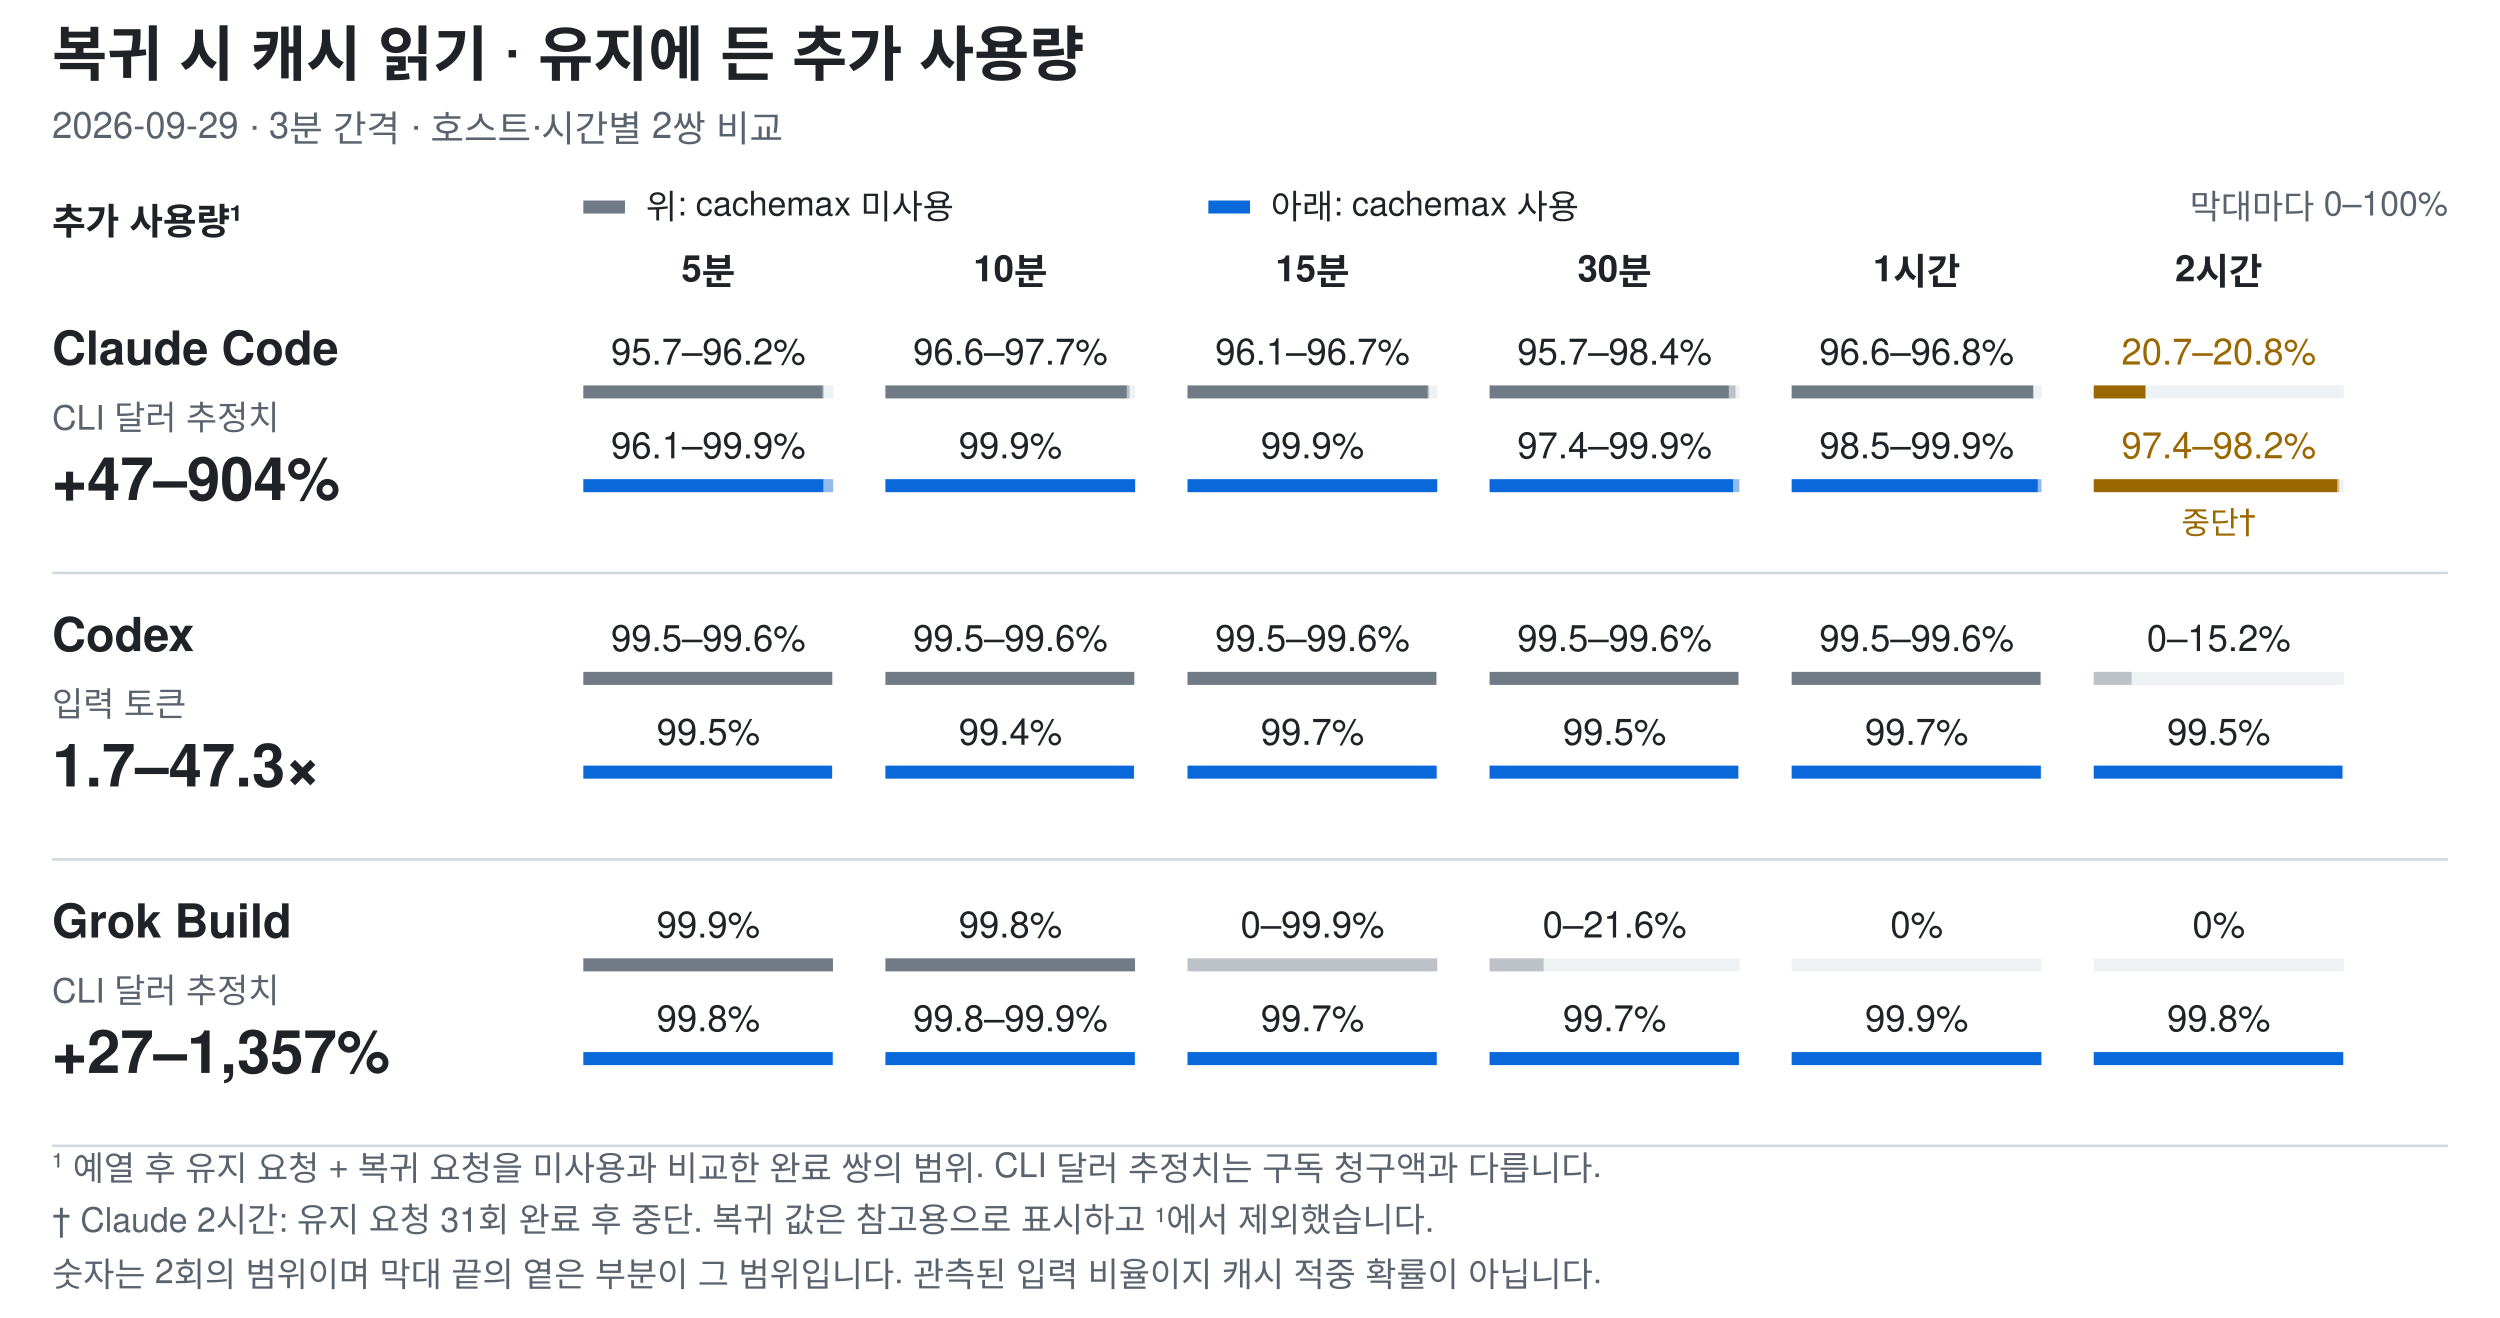
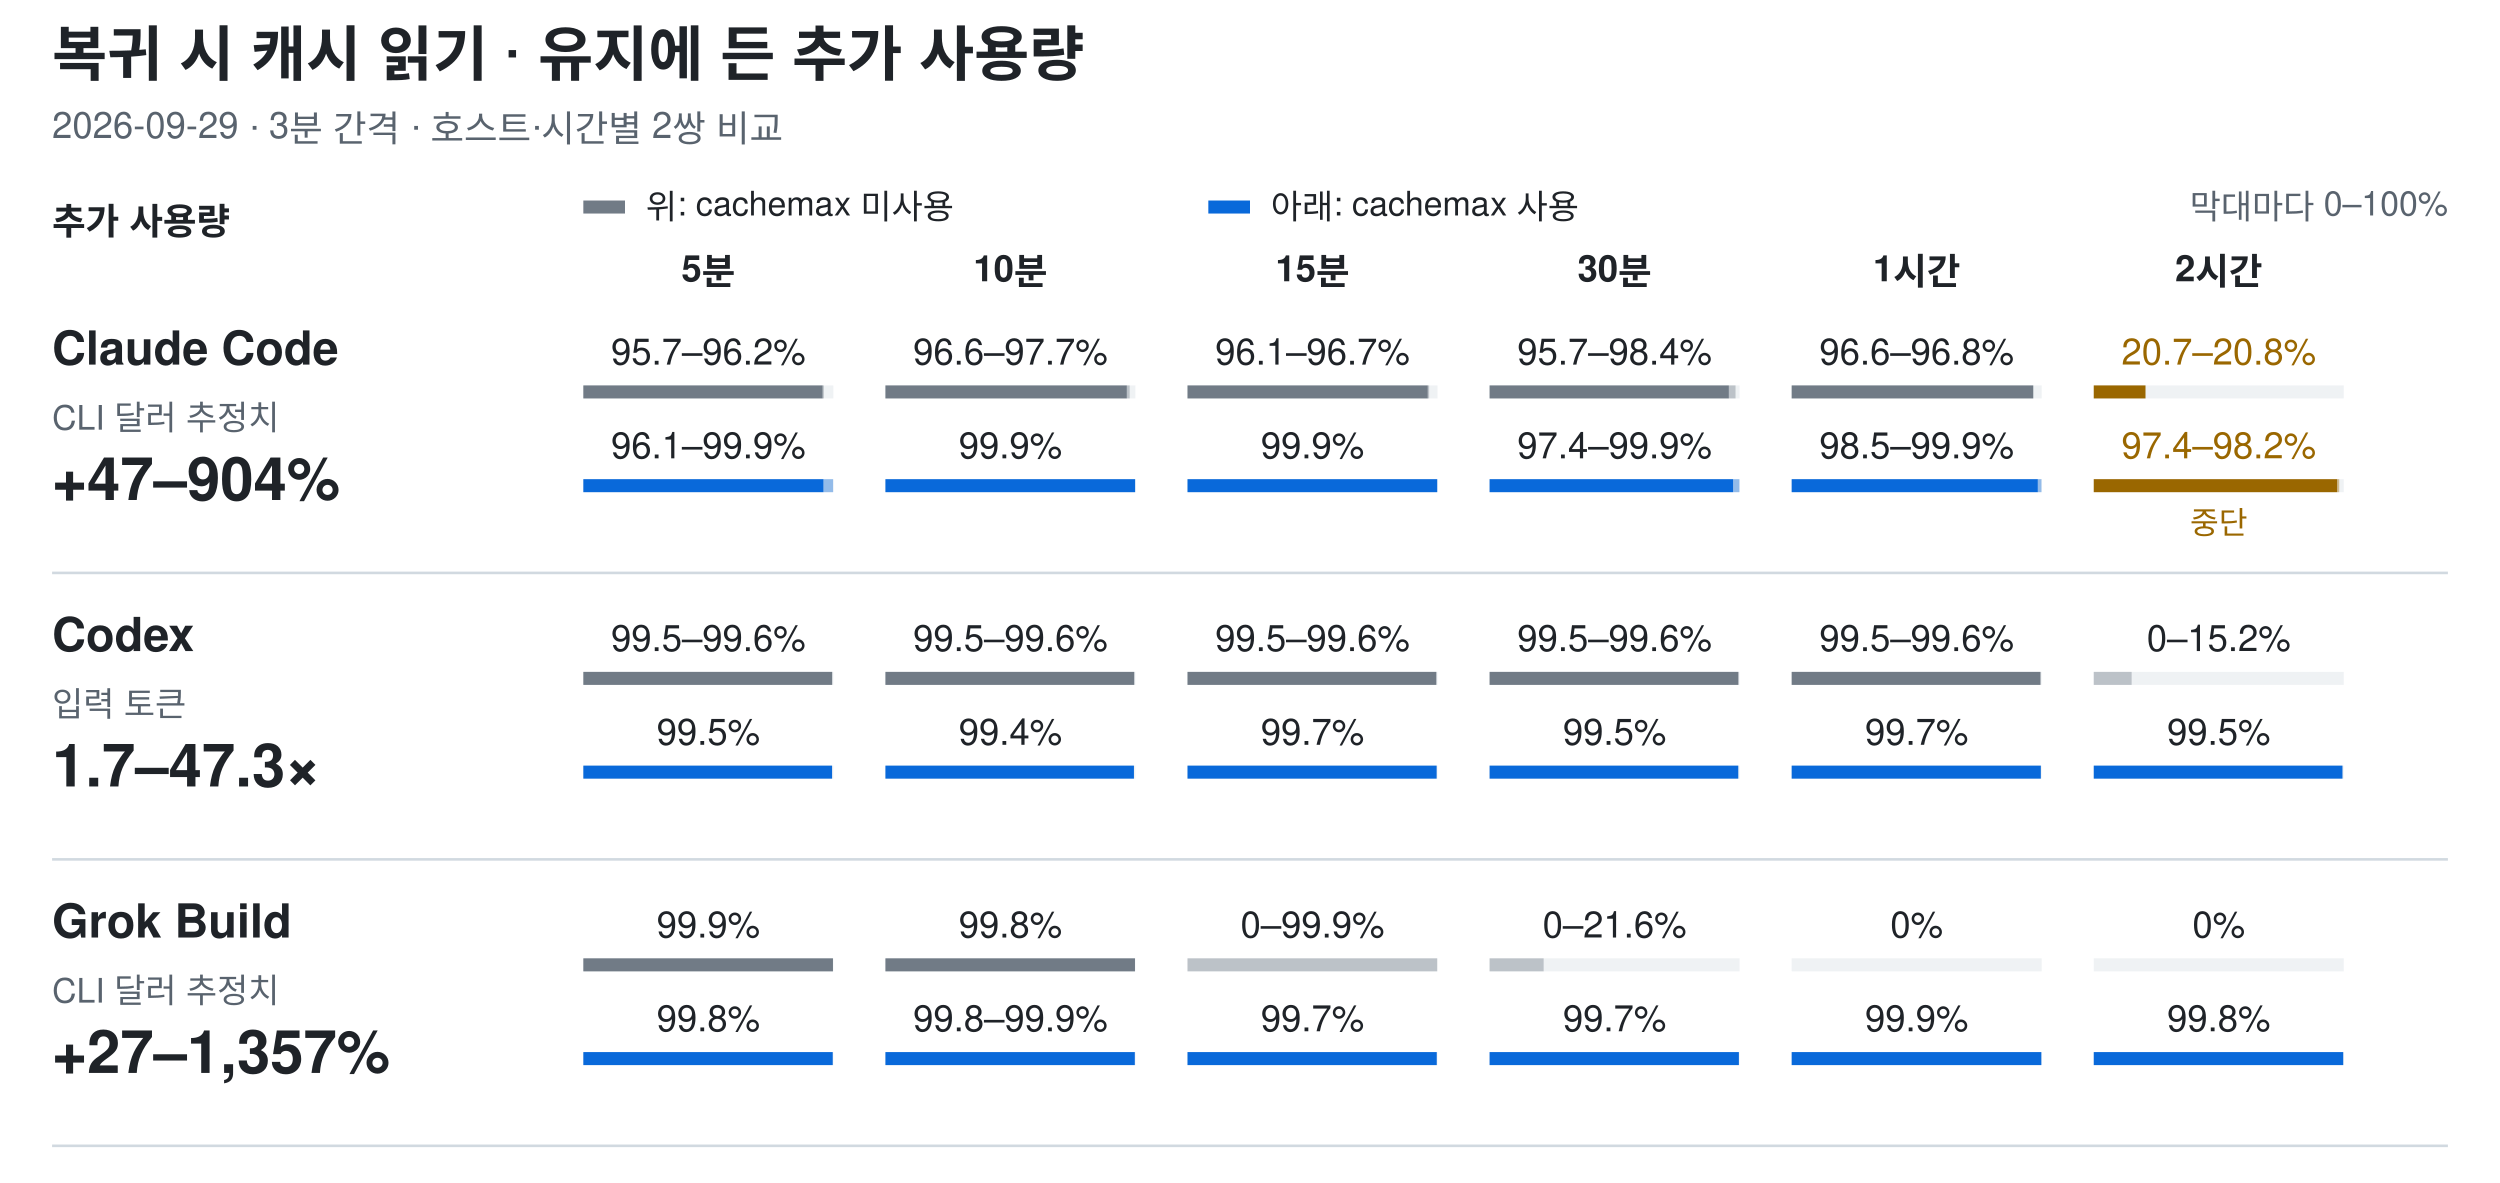
- <svg xmlns="http://www.w3.org/2000/svg" viewBox="0 0 960 506" width="960" height="506" role="img" aria-labelledby="title desc" xml:lang="ko">
+ <svg xmlns="http://www.w3.org/2000/svg" viewBox="0 0 960 454" width="960" height="454" role="img" aria-labelledby="title desc" xml:lang="ko">
  <style>
text{font-family:-apple-system,BlinkMacSystemFont,'Segoe UI',Helvetica,Arial,sans-serif;fill:#1f2328;font-variant-numeric:tabular-nums}
.muted{fill:#59636e}.bold{font-weight:600}.rule{stroke:#d1d9e0;stroke-width:1}
.track{fill:#d1d9e0;fill-opacity:.35}.off{fill:#717b86}.on{fill:#0969da}.paused{fill:#9a6700}
@media(prefers-color-scheme:dark){text{fill:#f0f6fc}.muted{fill:#9198a1}.rule{stroke:#3d444d}.track{fill:#656c76}.off{fill:#9198a1}.on{fill:#58a6ff}.paused{fill:#d29922}}
</style>
  <text x="20" y="29" font-size="23" class="bold" text-anchor="start">복귀 시 캐시 읽기 · 유지에 든 추가 사용량</text>
  <text x="20" y="53" font-size="14" class="muted" text-anchor="start">2026-09-29 · 3분 간격 · 호스트·시간별 2쌍 비교</text>
-   <text x="20" y="90" font-size="14" class="bold" text-anchor="start">추가 사용량¹</text>
+   <text x="20" y="90" font-size="14" class="bold" text-anchor="start">추가 사용량</text>
  <rect x="224" y="77" width="16" height="5" class="off" />
  <text x="248" y="84" font-size="13" class="" text-anchor="start">위: cachemax 미사용</text>
  <rect x="464" y="77" width="16" height="5" class="on" />
  <text x="488" y="84" font-size="13" class="" text-anchor="start">아래: cachemax 사용</text>
  <text x="940" y="84" font-size="13" class="muted" text-anchor="end">막대마다 0–100%</text>
  <text x="272" y="108" font-size="14" class="bold" text-anchor="middle">5분</text>
  <text x="388" y="108" font-size="14" class="bold" text-anchor="middle">10분</text>
  <text x="504" y="108" font-size="14" class="bold" text-anchor="middle">15분</text>
  <text x="620" y="108" font-size="14" class="bold" text-anchor="middle">30분</text>
  <text x="736" y="108" font-size="14" class="bold" text-anchor="middle">1시간</text>
  <text x="852" y="108" font-size="14" class="bold" text-anchor="middle">2시간</text>
  <text x="20" y="140" font-size="18" class="bold" text-anchor="start">Claude Code</text>
  <text x="20" y="165" font-size="13" class="muted" text-anchor="start">CLI 달러 추정치</text>
  <text x="20" y="192" font-size="23" class="bold" text-anchor="start">+47–904%</text>
  <g>
    <text x="272" y="140" font-size="14" class="" text-anchor="middle">95.7–96.2%</text>
    <rect x="224" y="148" width="96" height="5" class="track" />
    <rect x="224" y="148" width="91.899" height="5" class="off" />
    <rect x="315.899" y="148" width="0.465" height="5" class="off" opacity=".4" />
  </g>
  <g>
    <text x="272" y="176" font-size="14" class="" text-anchor="middle">96.1–99.9%</text>
    <rect x="224" y="184" width="96" height="5" class="track" />
    <rect x="224" y="184" width="92.227" height="5" class="on" />
    <rect x="316.227" y="184" width="3.692" height="5" class="on" opacity=".4" />
  </g>
  <g>
    <text x="388" y="140" font-size="14" class="" text-anchor="middle">96.6–97.7%</text>
    <rect x="340" y="148" width="96" height="5" class="track" />
    <rect x="340" y="148" width="92.706" height="5" class="off" />
    <rect x="432.706" y="148" width="1.088" height="5" class="off" opacity=".4" />
  </g>
  <g>
    <text x="388" y="176" font-size="14" class="" text-anchor="middle">99.9%</text>
    <rect x="340" y="184" width="96" height="5" class="track" />
    <rect x="340" y="184" width="95.881" height="5" class="on" />
    <rect x="435.881" y="184" width="0.039" height="5" class="on" opacity=".4" />
  </g>
  <g>
    <text x="504" y="140" font-size="14" class="" text-anchor="middle">96.1–96.7%</text>
    <rect x="456" y="148" width="96" height="5" class="track" />
    <rect x="456" y="148" width="92.268" height="5" class="off" />
    <rect x="548.268" y="148" width="0.531" height="5" class="off" opacity=".4" />
  </g>
  <g>
    <text x="504" y="176" font-size="14" class="" text-anchor="middle">99.9%</text>
    <rect x="456" y="184" width="96" height="5" class="track" />
    <rect x="456" y="184" width="95.881" height="5" class="on" />
    <rect x="551.881" y="184" width="0.038" height="5" class="on" opacity=".4" />
  </g>
  <g>
    <text x="620" y="140" font-size="14" class="" text-anchor="middle">95.7–98.4%</text>
    <rect x="572" y="148" width="96" height="5" class="track" />
    <rect x="572" y="148" width="91.882" height="5" class="off" />
    <rect x="663.882" y="148" width="2.562" height="5" class="off" opacity=".4" />
  </g>
  <g>
    <text x="620" y="176" font-size="14" class="" text-anchor="middle">97.4–99.9%</text>
    <rect x="572" y="184" width="96" height="5" class="track" />
    <rect x="572" y="184" width="93.517" height="5" class="on" />
    <rect x="665.517" y="184" width="2.407" height="5" class="on" opacity=".4" />
  </g>
  <g>
    <text x="736" y="140" font-size="14" class="" text-anchor="middle">96.6–96.8%</text>
    <rect x="688" y="148" width="96" height="5" class="track" />
    <rect x="688" y="148" width="92.706" height="5" class="off" />
    <rect x="780.706" y="148" width="0.189" height="5" class="off" opacity=".4" />
  </g>
  <g>
    <text x="736" y="176" font-size="14" class="" text-anchor="middle">98.5–99.9%</text>
    <rect x="688" y="184" width="96" height="5" class="track" />
    <rect x="688" y="184" width="94.523" height="5" class="on" />
    <rect x="782.523" y="184" width="1.401" height="5" class="on" opacity=".4" />
  </g>
  <g>
    <text x="852" y="140" font-size="14" class="paused" text-anchor="middle">20.7–20.8%</text>
    <rect x="804" y="148" width="96" height="5" class="track" />
    <rect x="804" y="148" width="19.859" height="5" class="paused" />
    <rect x="823.859" y="148" width="0.067" height="5" class="paused" opacity=".4" />
  </g>
  <g>
    <text x="852" y="176" font-size="14" class="paused" text-anchor="middle">97.4–98.2%</text>
    <rect x="804" y="184" width="96" height="5" class="track" />
    <rect x="804" y="184" width="93.484" height="5" class="paused" />
    <rect x="897.484" y="184" width="0.782" height="5" class="paused" opacity=".4" />
  </g>
-   <text x="852" y="205" font-size="12" class="paused" text-anchor="middle">중단†</text>
+   <text x="852" y="205" font-size="12" class="paused" text-anchor="middle">중단</text>
  <line x1="20" x2="940" y1="220" y2="220" class="rule" />
  <text x="20" y="250" font-size="18" class="bold" text-anchor="start">Codex</text>
  <text x="20" y="275" font-size="13" class="muted" text-anchor="start">입력 토큰</text>
  <text x="20" y="302" font-size="23" class="bold" text-anchor="start">1.7–47.3×</text>
  <g>
    <text x="272" y="250" font-size="14" class="" text-anchor="middle">99.5–99.6%</text>
    <rect x="224" y="258" width="96" height="5" class="track" />
    <rect x="224" y="258" width="95.551" height="5" class="off" />
    <rect x="319.551" y="258" width="0.028" height="5" class="off" opacity=".4" />
  </g>
  <g>
    <text x="272" y="286" font-size="14" class="" text-anchor="middle">99.5%</text>
    <rect x="224" y="294" width="96" height="5" class="track" />
    <rect x="224" y="294" width="95.507" height="5" class="on" />
    <rect x="319.507" y="294" width="0.023" height="5" class="on" opacity=".4" />
  </g>
  <g>
    <text x="388" y="250" font-size="14" class="" text-anchor="middle">99.5–99.6%</text>
    <rect x="340" y="258" width="96" height="5" class="track" />
    <rect x="340" y="258" width="95.549" height="5" class="off" />
    <rect x="435.549" y="258" width="0.030" height="5" class="off" opacity=".4" />
  </g>
  <g>
    <text x="388" y="286" font-size="14" class="" text-anchor="middle">99.4%</text>
    <rect x="340" y="294" width="96" height="5" class="track" />
    <rect x="340" y="294" width="95.430" height="5" class="on" />
    <rect x="435.430" y="294" width="0.004" height="5" class="on" opacity=".4" />
  </g>
  <g>
    <text x="504" y="250" font-size="14" class="" text-anchor="middle">99.5–99.6%</text>
    <rect x="456" y="258" width="96" height="5" class="track" />
    <rect x="456" y="258" width="95.553" height="5" class="off" />
    <rect x="551.553" y="258" width="0.028" height="5" class="off" opacity=".4" />
  </g>
  <g>
    <text x="504" y="286" font-size="14" class="" text-anchor="middle">99.7%</text>
    <rect x="456" y="294" width="96" height="5" class="track" />
    <rect x="456" y="294" width="95.675" height="5" class="on" />
    <rect x="551.675" y="294" width="0.004" height="5" class="on" opacity=".4" />
  </g>
  <g>
    <text x="620" y="250" font-size="14" class="" text-anchor="middle">99.5–99.6%</text>
    <rect x="572" y="258" width="96" height="5" class="track" />
    <rect x="572" y="258" width="95.549" height="5" class="off" />
    <rect x="667.549" y="258" width="0.030" height="5" class="off" opacity=".4" />
  </g>
  <g>
    <text x="620" y="286" font-size="14" class="" text-anchor="middle">99.5%</text>
    <rect x="572" y="294" width="96" height="5" class="track" />
    <rect x="572" y="294" width="95.495" height="5" class="on" />
    <rect x="667.495" y="294" width="0.016" height="5" class="on" opacity=".4" />
  </g>
  <g>
    <text x="736" y="250" font-size="14" class="" text-anchor="middle">99.5–99.6%</text>
    <rect x="688" y="258" width="96" height="5" class="track" />
    <rect x="688" y="258" width="95.549" height="5" class="off" />
    <rect x="783.549" y="258" width="0.025" height="5" class="off" opacity=".4" />
  </g>
  <g>
    <text x="736" y="286" font-size="14" class="" text-anchor="middle">99.7%</text>
    <rect x="688" y="294" width="96" height="5" class="track" />
    <rect x="688" y="294" width="95.681" height="5" class="on" />
    <rect x="783.681" y="294" width="0.009" height="5" class="on" opacity=".4" />
  </g>
  <g>
    <text x="852" y="250" font-size="14" class="" text-anchor="middle">0–15.2%</text>
    <rect x="804" y="258" width="96" height="5" class="track" />
    <rect x="804" y="258" width="0.000" height="5" class="off" />
    <rect x="804.000" y="258" width="14.553" height="5" class="off" opacity=".4" />
  </g>
  <g>
    <text x="852" y="286" font-size="14" class="" text-anchor="middle">99.5%</text>
    <rect x="804" y="294" width="96" height="5" class="track" />
    <rect x="804" y="294" width="95.508" height="5" class="on" />
    <rect x="899.508" y="294" width="0.011" height="5" class="on" opacity=".4" />
  </g>
  <line x1="20" x2="940" y1="330" y2="330" class="rule" />
  <text x="20" y="360" font-size="18" class="bold" text-anchor="start">Grok Build</text>
  <text x="20" y="385" font-size="13" class="muted" text-anchor="start">CLI 달러 추정치</text>
  <text x="20" y="412" font-size="23" class="bold" text-anchor="start">+27–1,357%</text>
  <g>
    <text x="272" y="360" font-size="14" class="" text-anchor="middle">99.9%</text>
    <rect x="224" y="368" width="96" height="5" class="track" />
    <rect x="224" y="368" width="95.857" height="5" class="off" />
    <rect x="319.857" y="368" width="0.009" height="5" class="off" opacity=".4" />
  </g>
  <g>
    <text x="272" y="396" font-size="14" class="" text-anchor="middle">99.8%</text>
    <rect x="224" y="404" width="96" height="5" class="track" />
    <rect x="224" y="404" width="95.764" height="5" class="on" />
    <rect x="319.764" y="404" width="0.059" height="5" class="on" opacity=".4" />
  </g>
  <g>
    <text x="388" y="360" font-size="14" class="" text-anchor="middle">99.8%</text>
    <rect x="340" y="368" width="96" height="5" class="track" />
    <rect x="340" y="368" width="95.833" height="5" class="off" />
    <rect x="435.833" y="368" width="0.009" height="5" class="off" opacity=".4" />
  </g>
  <g>
    <text x="388" y="396" font-size="14" class="" text-anchor="middle">99.8–99.9%</text>
    <rect x="340" y="404" width="96" height="5" class="track" />
    <rect x="340" y="404" width="95.763" height="5" class="on" />
    <rect x="435.763" y="404" width="0.094" height="5" class="on" opacity=".4" />
  </g>
  <g>
    <text x="504" y="360" font-size="14" class="" text-anchor="middle">0–99.9%</text>
    <rect x="456" y="368" width="96" height="5" class="track" />
    <rect x="456" y="368" width="0.000" height="5" class="off" />
    <rect x="456.000" y="368" width="95.867" height="5" class="off" opacity=".4" />
  </g>
  <g>
    <text x="504" y="396" font-size="14" class="" text-anchor="middle">99.7%</text>
    <rect x="456" y="404" width="96" height="5" class="track" />
    <rect x="456" y="404" width="95.713" height="5" class="on" />
    <rect x="551.713" y="404" width="0.031" height="5" class="on" opacity=".4" />
  </g>
  <g>
    <text x="620" y="360" font-size="14" class="" text-anchor="middle">0–21.6%</text>
    <rect x="572" y="368" width="96" height="5" class="track" />
    <rect x="572" y="368" width="0.000" height="5" class="off" />
    <rect x="572.000" y="368" width="20.760" height="5" class="off" opacity=".4" />
  </g>
  <g>
    <text x="620" y="396" font-size="14" class="" text-anchor="middle">99.7%</text>
    <rect x="572" y="404" width="96" height="5" class="track" />
    <rect x="572" y="404" width="95.730" height="5" class="on" />
    <rect x="667.730" y="404" width="0.022" height="5" class="on" opacity=".4" />
  </g>
  <g>
    <text x="736" y="360" font-size="14" class="" text-anchor="middle">0%</text>
    <rect x="688" y="368" width="96" height="5" class="track" />
    <rect x="688" y="368" width="0.000" height="5" class="off" />
    <rect x="688.000" y="368" width="0.000" height="5" class="off" opacity=".4" />
  </g>
  <g>
    <text x="736" y="396" font-size="14" class="" text-anchor="middle">99.9%</text>
    <rect x="688" y="404" width="96" height="5" class="track" />
    <rect x="688" y="404" width="95.866" height="5" class="on" />
    <rect x="783.866" y="404" width="0.032" height="5" class="on" opacity=".4" />
  </g>
  <g>
    <text x="852" y="360" font-size="14" class="" text-anchor="middle">0%</text>
    <rect x="804" y="368" width="96" height="5" class="track" />
    <rect x="804" y="368" width="0.000" height="5" class="off" />
    <rect x="804.000" y="368" width="0.000" height="5" class="off" opacity=".4" />
  </g>
  <g>
    <text x="852" y="396" font-size="14" class="" text-anchor="middle">99.8%</text>
    <rect x="804" y="404" width="96" height="5" class="track" />
    <rect x="804" y="404" width="95.782" height="5" class="on" />
    <rect x="899.782" y="404" width="0.049" height="5" class="on" opacity=".4" />
  </g>
  <line x1="20" x2="940" y1="440" y2="440" class="rule" />
-   <text x="20" y="452" font-size="13" class="muted" text-anchor="start">¹ 예열 후 유지 요청 + 복귀 요청을 미사용과 비교한 완료 쌍의 범위. CLI 달러 추정치는 구독 청구액과 다릅니다.</text>
-   <text x="20" y="473" font-size="13" class="muted" text-anchor="start">† Claude 2시간: 유지 요청 31회 완료 후 중단. 복귀 값은 참고용으로 표시하고 ¹에서 제외했습니다.</text>
-   <text x="20" y="494" font-size="13" class="muted" text-anchor="start">숫자는 2회의 범위이며 막대 끝의 옅은 부분이 그 범위입니다. 관측된 입력 비율이지 캐시 적중 확률이 아닙니다.</text>
</svg>
